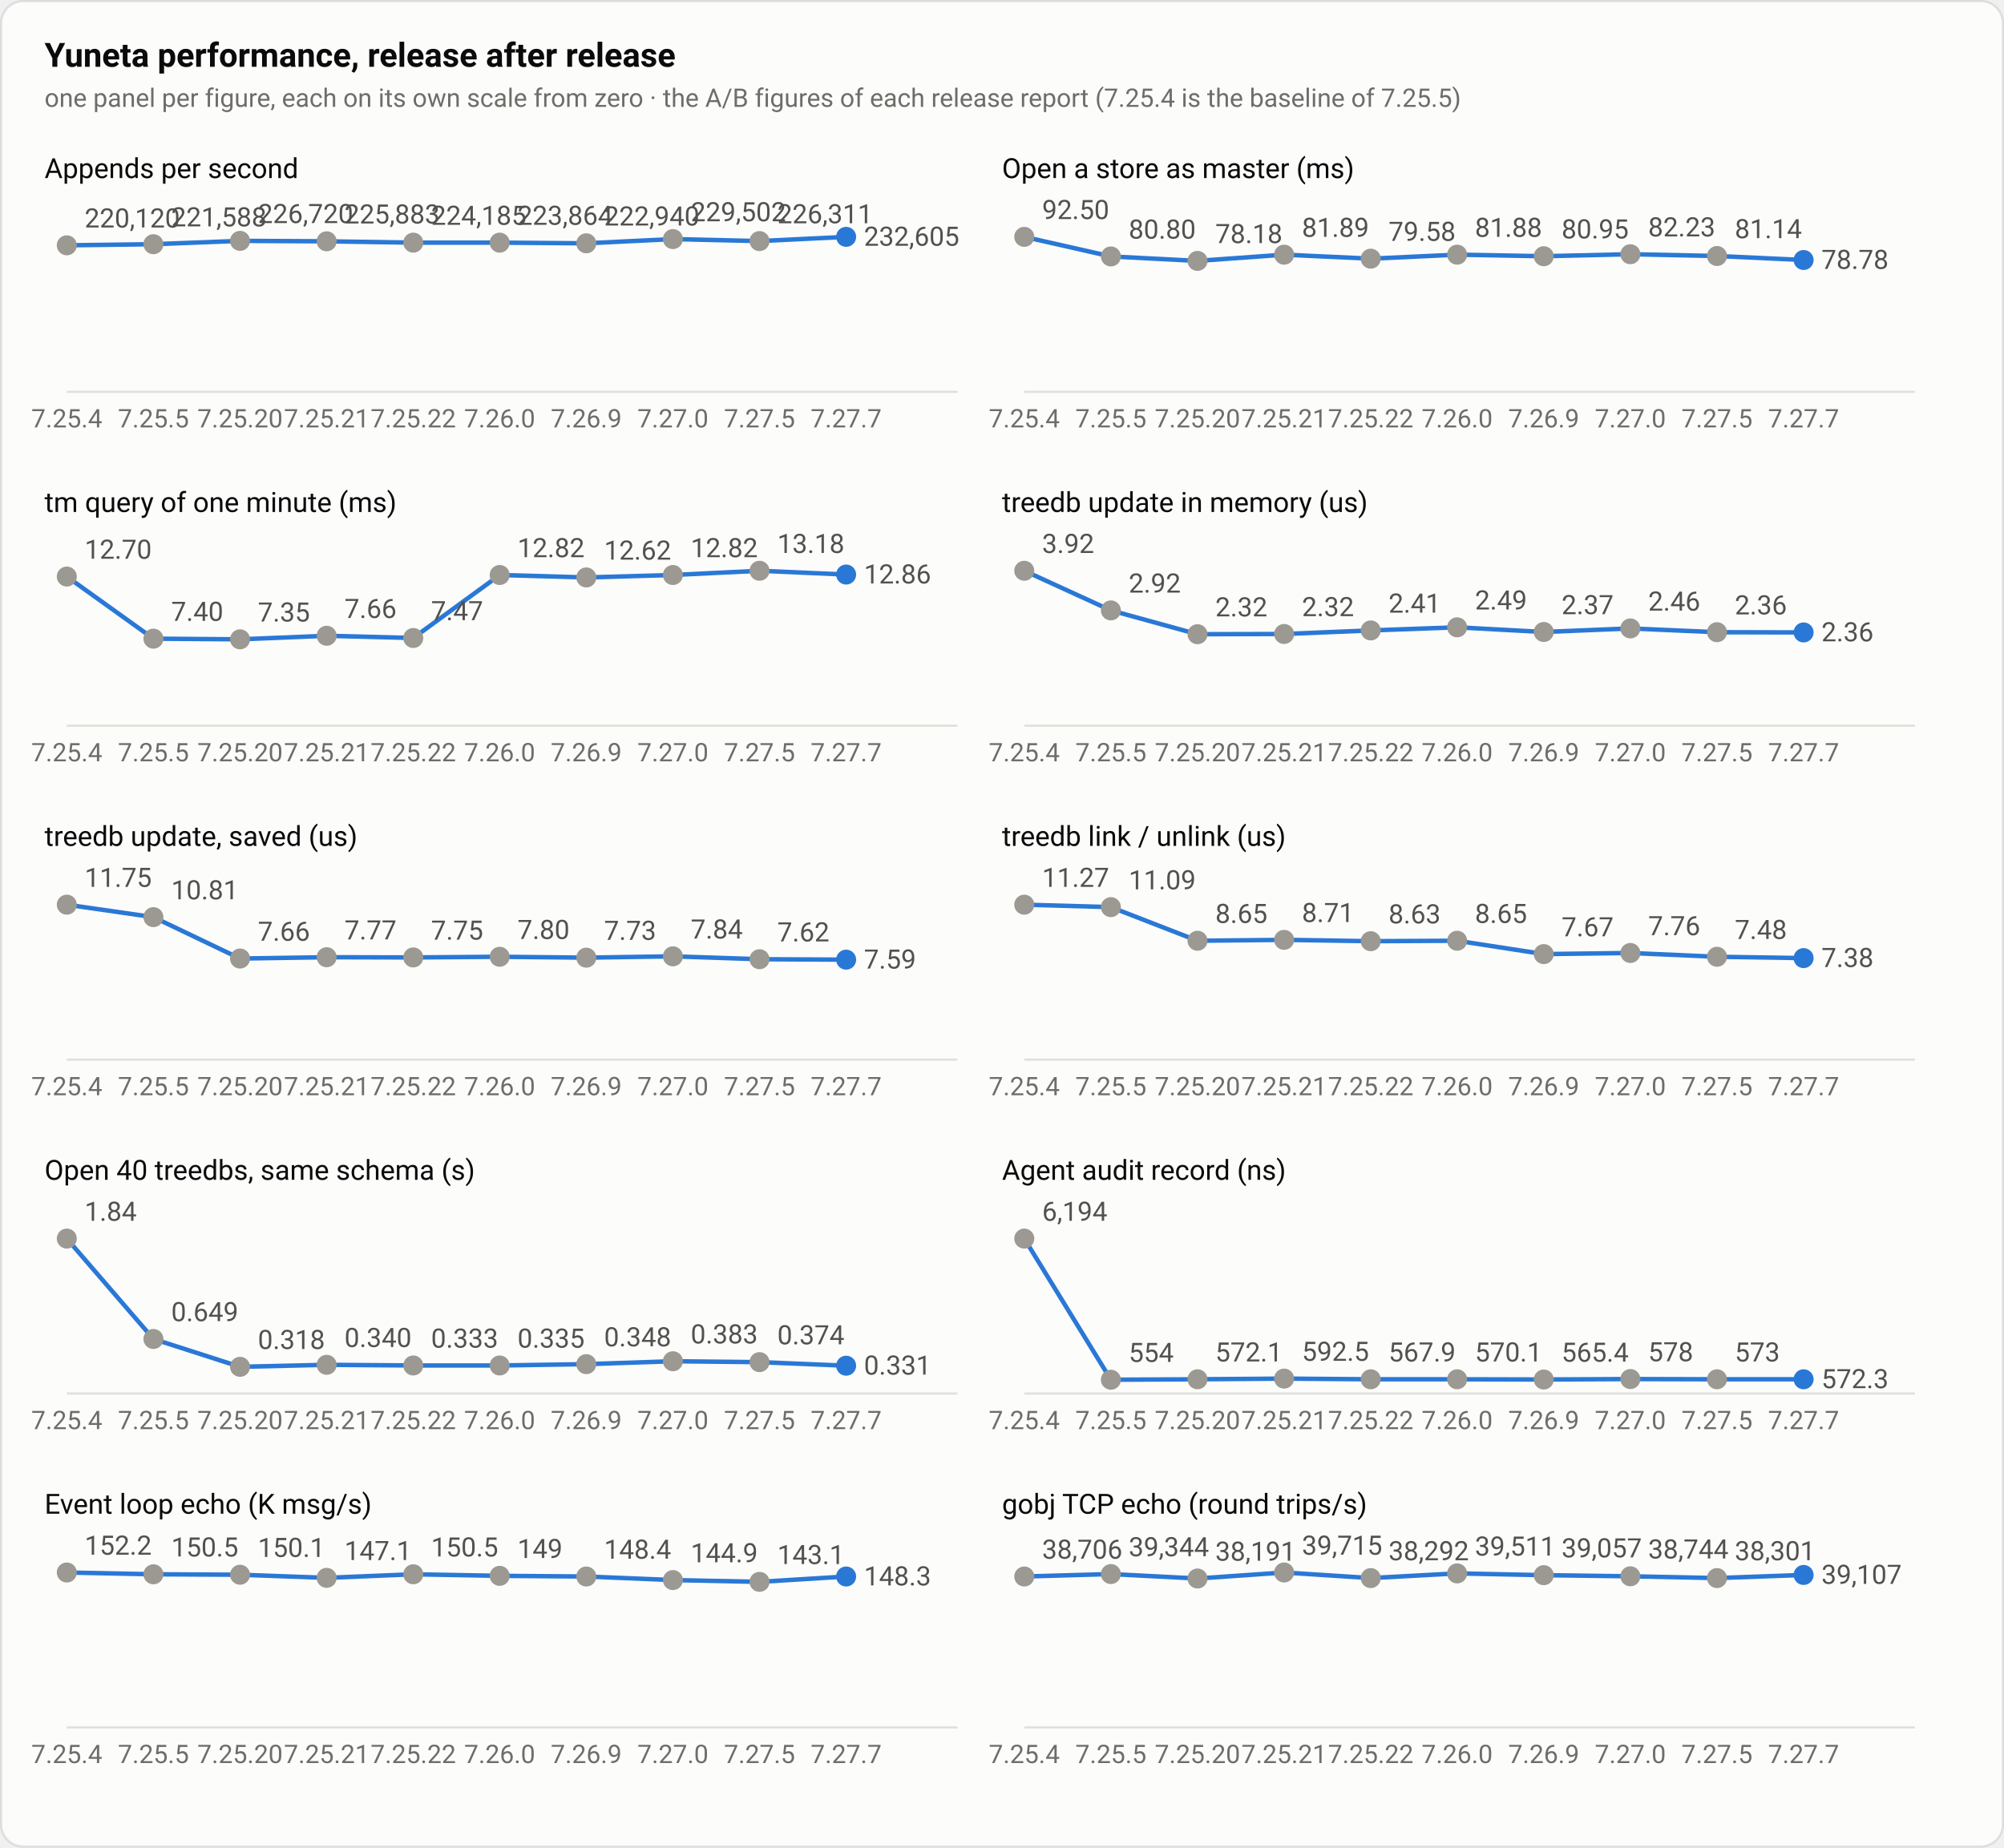
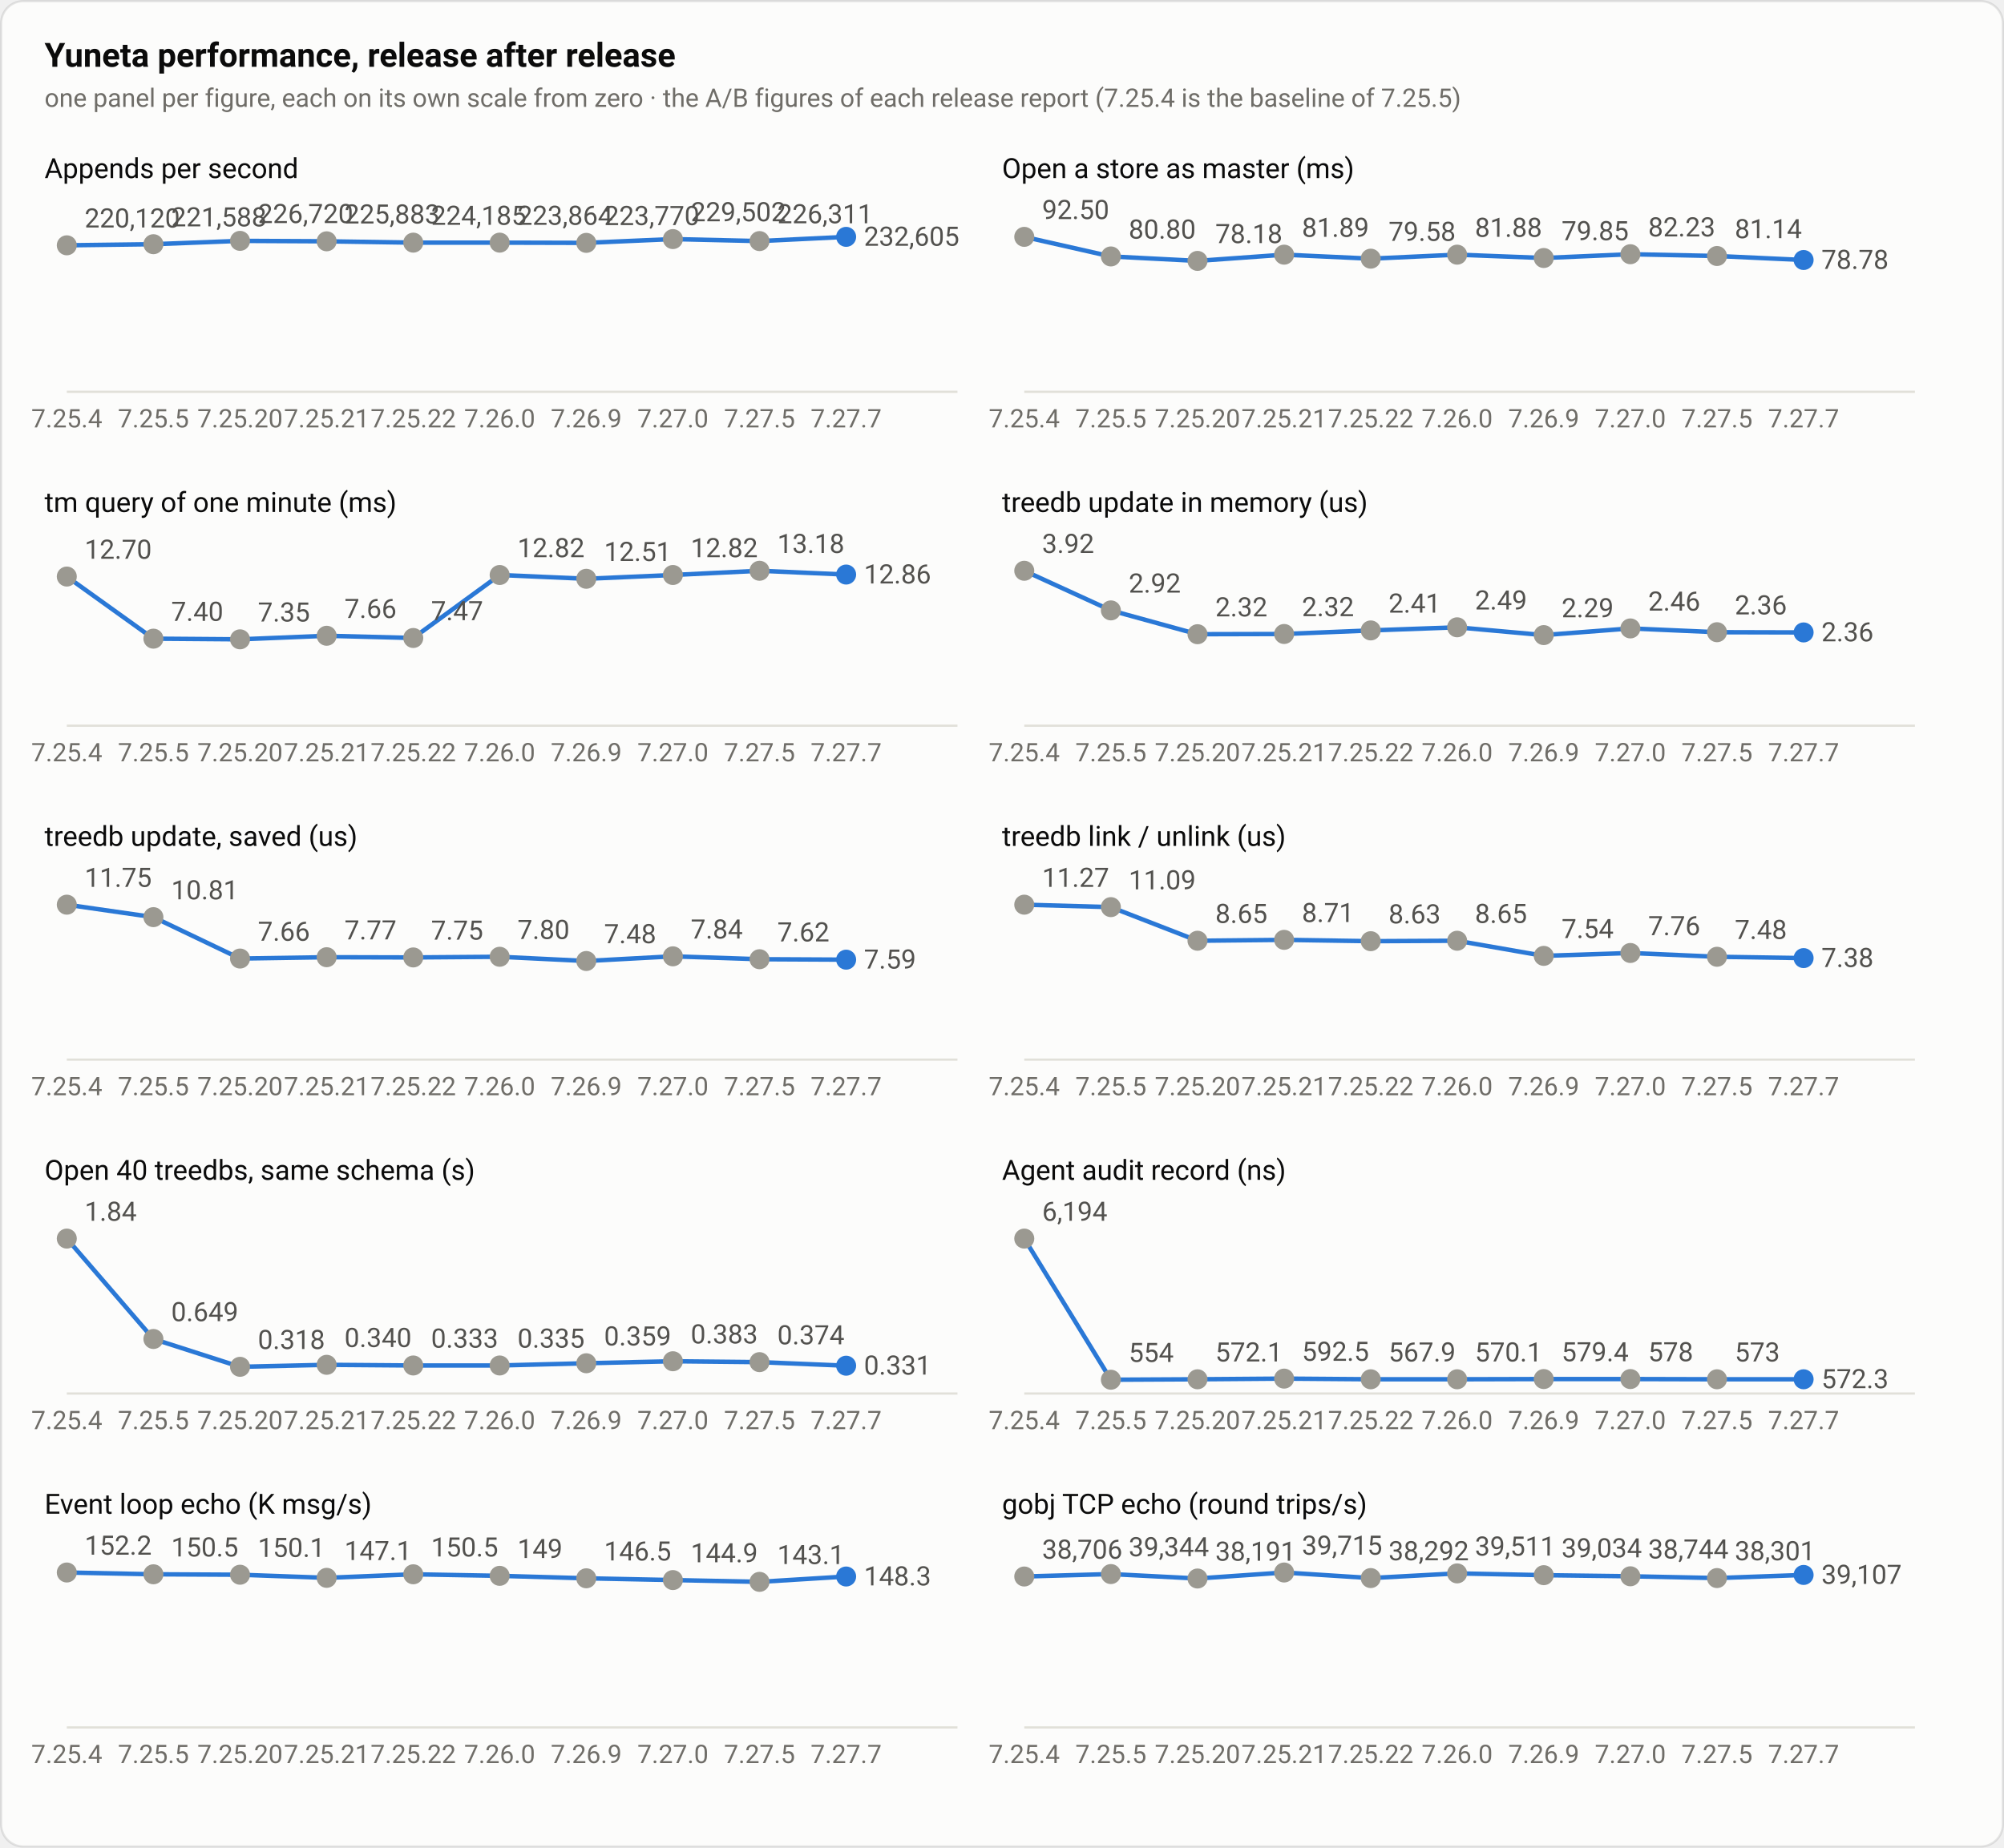
<svg xmlns="http://www.w3.org/2000/svg" viewBox="0 0 900 830" width="900" font-family="system-ui, -apple-system, 'Segoe UI', Roboto, sans-serif" role="img" aria-label="Yuneta performance, release after release">
  <style>
  .bg { fill: #fcfcfb; stroke: rgba(11,11,11,0.10); }
  .t { fill: #0b0b0b; font-size: 15px; font-weight: 600; }
  .l { fill: #0b0b0b; font-size: 12.5px; }
  .m { fill: #6f6d68; font-size: 11.5px; }
  .g { fill: #6f6d68; font-size: 11px; font-weight: 700; letter-spacing: 0.06em; }
  .v { fill: #52514e; font-size: 12px; }
  .grid { stroke: #e1e0d9; stroke-width: 1; }
  .zero { stroke: #a3a198; stroke-width: 1; }
  .gain { fill: #2a78d6; } .price { fill: #e34948; } .noise { fill: #b9b7ae; }
  .cur { fill: #2a78d6; } .prev { fill: #9b9991; }
  .curl { stroke: #2a78d6; stroke-width: 2; fill: none; }
  .w { stroke: #52514e; stroke-width: 1.5; }
  @media (prefers-color-scheme: dark) {
    .bg { fill: #1a1a19; stroke: rgba(255,255,255,0.10); }
    .t, .l { fill: #ffffff; } .m, .g { fill: #a3a198; } .v { fill: #c3c2b7; }
    .grid { stroke: #2c2c2a; } .zero { stroke: #5c5b56; }
    .gain, .cur { fill: #3987e5; } .price { fill: #e66767; } .noise { fill: #5c5b56; } .prev { fill: #7a786f; }
    .curl { stroke: #3987e5; } .w { stroke: #c3c2b7; }
  }
</style>
  <rect class="bg" x="0.5" y="0.5" width="899" height="829" rx="10" />
  <text class="t" x="20" y="30">Yuneta performance, release after release</text>
  <text class="m" x="20" y="48">one panel per figure, each on its own scale from zero · the A/B figures of each release report (7.25.4 is the baseline of 7.25.5)</text>
  <text class="l" x="20" y="80">Appends per second</text>
  <line class="grid" x1="30" x2="430" y1="176" y2="176" />
-   <polyline class="curl" points="30.0,110.2 68.9,109.7 107.8,108.2 146.7,108.4 185.6,109.0 224.4,109.0 263.3,109.3 302.2,107.4 341.1,108.3 380.0,106.4" />
+   <polyline class="curl" points="30.0,110.2 68.9,109.7 107.8,108.2 146.7,108.4 185.6,109.0 224.4,109.0 263.3,109.1 302.2,107.4 341.1,108.3 380.0,106.4" />
  <circle class="prev" cx="30.0" cy="110.2" r="4.5" stroke-width="2" />
  <text class="v" x="38.0" y="102.2" text-anchor="start">220,120</text>
  <text class="m" x="30.0" y="192" text-anchor="middle">7.25.4</text>
  <circle class="prev" cx="68.9" cy="109.7" r="4.5" stroke-width="2" />
  <text class="v" x="76.9" y="101.7" text-anchor="start">221,588</text>
  <text class="m" x="68.9" y="192" text-anchor="middle">7.25.5</text>
  <circle class="prev" cx="107.8" cy="108.2" r="4.5" stroke-width="2" />
  <text class="v" x="115.8" y="100.2" text-anchor="start">226,720</text>
  <text class="m" x="107.8" y="192" text-anchor="middle">7.25.20</text>
  <circle class="prev" cx="146.7" cy="108.4" r="4.5" stroke-width="2" />
  <text class="v" x="154.7" y="100.4" text-anchor="start">225,883</text>
  <text class="m" x="146.7" y="192" text-anchor="middle">7.25.21</text>
  <circle class="prev" cx="185.6" cy="109.0" r="4.5" stroke-width="2" />
  <text class="v" x="193.6" y="101.0" text-anchor="start">224,185</text>
  <text class="m" x="185.6" y="192" text-anchor="middle">7.25.22</text>
  <circle class="prev" cx="224.4" cy="109.0" r="4.5" stroke-width="2" />
  <text class="v" x="232.4" y="101.0" text-anchor="start">223,864</text>
  <text class="m" x="224.4" y="192" text-anchor="middle">7.26.0</text>
-   <circle class="prev" cx="263.3" cy="109.3" r="4.5" stroke-width="2" />
-   <text class="v" x="271.3" y="101.3" text-anchor="start">222,940</text>
+   <circle class="prev" cx="263.3" cy="109.1" r="4.5" stroke-width="2" />
+   <text class="v" x="271.3" y="101.1" text-anchor="start">223,770</text>
  <text class="m" x="263.3" y="192" text-anchor="middle">7.26.9</text>
  <circle class="prev" cx="302.2" cy="107.4" r="4.5" stroke-width="2" />
  <text class="v" x="310.2" y="99.4" text-anchor="start">229,502</text>
  <text class="m" x="302.2" y="192" text-anchor="middle">7.27.0</text>
  <circle class="prev" cx="341.1" cy="108.3" r="4.5" stroke-width="2" />
  <text class="v" x="349.1" y="100.3" text-anchor="start">226,311</text>
  <text class="m" x="341.1" y="192" text-anchor="middle">7.27.5</text>
  <circle class="cur" cx="380.0" cy="106.4" r="4.5" stroke-width="2" />
  <text class="v" x="388.0" y="110.4" text-anchor="start">232,605</text>
  <text class="m" x="380.0" y="192" text-anchor="middle">7.27.7</text>
  <text class="l" x="450" y="80">Open a store as master (ms)</text>
  <line class="grid" x1="460" x2="860" y1="176" y2="176" />
-   <polyline class="curl" points="460.0,106.4 498.9,115.2 537.8,117.2 576.7,114.4 615.6,116.2 654.4,114.4 693.3,115.1 732.2,114.2 771.1,115.0 810.0,116.8" />
+   <polyline class="curl" points="460.0,106.4 498.9,115.2 537.8,117.2 576.7,114.4 615.6,116.2 654.4,114.4 693.3,115.9 732.2,114.2 771.1,115.0 810.0,116.8" />
  <circle class="prev" cx="460.0" cy="106.4" r="4.5" stroke-width="2" />
  <text class="v" x="468.0" y="98.4" text-anchor="start">92.50</text>
  <text class="m" x="460.0" y="192" text-anchor="middle">7.25.4</text>
  <circle class="prev" cx="498.9" cy="115.2" r="4.5" stroke-width="2" />
  <text class="v" x="506.9" y="107.2" text-anchor="start">80.80</text>
  <text class="m" x="498.9" y="192" text-anchor="middle">7.25.5</text>
  <circle class="prev" cx="537.8" cy="117.2" r="4.5" stroke-width="2" />
  <text class="v" x="545.8" y="109.2" text-anchor="start">78.18</text>
  <text class="m" x="537.8" y="192" text-anchor="middle">7.25.20</text>
  <circle class="prev" cx="576.7" cy="114.4" r="4.5" stroke-width="2" />
  <text class="v" x="584.7" y="106.4" text-anchor="start">81.89</text>
  <text class="m" x="576.7" y="192" text-anchor="middle">7.25.21</text>
  <circle class="prev" cx="615.6" cy="116.2" r="4.5" stroke-width="2" />
  <text class="v" x="623.6" y="108.2" text-anchor="start">79.58</text>
  <text class="m" x="615.6" y="192" text-anchor="middle">7.25.22</text>
  <circle class="prev" cx="654.4" cy="114.4" r="4.5" stroke-width="2" />
  <text class="v" x="662.4" y="106.4" text-anchor="start">81.88</text>
  <text class="m" x="654.4" y="192" text-anchor="middle">7.26.0</text>
-   <circle class="prev" cx="693.3" cy="115.1" r="4.5" stroke-width="2" />
-   <text class="v" x="701.3" y="107.1" text-anchor="start">80.95</text>
+   <circle class="prev" cx="693.3" cy="115.9" r="4.5" stroke-width="2" />
+   <text class="v" x="701.3" y="107.9" text-anchor="start">79.85</text>
  <text class="m" x="693.3" y="192" text-anchor="middle">7.26.9</text>
  <circle class="prev" cx="732.2" cy="114.2" r="4.5" stroke-width="2" />
  <text class="v" x="740.2" y="106.2" text-anchor="start">82.23</text>
  <text class="m" x="732.2" y="192" text-anchor="middle">7.27.0</text>
  <circle class="prev" cx="771.1" cy="115.0" r="4.5" stroke-width="2" />
  <text class="v" x="779.1" y="107.0" text-anchor="start">81.14</text>
  <text class="m" x="771.1" y="192" text-anchor="middle">7.27.5</text>
  <circle class="cur" cx="810.0" cy="116.8" r="4.5" stroke-width="2" />
  <text class="v" x="818.0" y="120.8" text-anchor="start">78.78</text>
  <text class="m" x="810.0" y="192" text-anchor="middle">7.27.7</text>
  <text class="l" x="20" y="230">tm query of one minute (ms)</text>
  <line class="grid" x1="30" x2="430" y1="326" y2="326" />
-   <polyline class="curl" points="30.0,259.0 68.9,286.9 107.8,287.2 146.7,285.6 185.6,286.6 224.4,258.3 263.3,259.4 302.2,258.3 341.1,256.4 380.0,258.1" />
+   <polyline class="curl" points="30.0,259.0 68.9,286.9 107.8,287.2 146.7,285.6 185.6,286.6 224.4,258.3 263.3,260.0 302.2,258.3 341.1,256.4 380.0,258.1" />
  <circle class="prev" cx="30.0" cy="259.0" r="4.5" stroke-width="2" />
  <text class="v" x="38.0" y="251.0" text-anchor="start">12.70</text>
  <text class="m" x="30.0" y="342" text-anchor="middle">7.25.4</text>
  <circle class="prev" cx="68.9" cy="286.9" r="4.5" stroke-width="2" />
  <text class="v" x="76.9" y="278.9" text-anchor="start">7.40</text>
  <text class="m" x="68.9" y="342" text-anchor="middle">7.25.5</text>
  <circle class="prev" cx="107.8" cy="287.2" r="4.5" stroke-width="2" />
  <text class="v" x="115.8" y="279.2" text-anchor="start">7.35</text>
  <text class="m" x="107.8" y="342" text-anchor="middle">7.25.20</text>
  <circle class="prev" cx="146.7" cy="285.6" r="4.5" stroke-width="2" />
  <text class="v" x="154.7" y="277.6" text-anchor="start">7.66</text>
  <text class="m" x="146.7" y="342" text-anchor="middle">7.25.21</text>
  <circle class="prev" cx="185.6" cy="286.6" r="4.5" stroke-width="2" />
  <text class="v" x="193.6" y="278.6" text-anchor="start">7.47</text>
  <text class="m" x="185.6" y="342" text-anchor="middle">7.25.22</text>
  <circle class="prev" cx="224.4" cy="258.3" r="4.5" stroke-width="2" />
  <text class="v" x="232.4" y="250.3" text-anchor="start">12.82</text>
  <text class="m" x="224.4" y="342" text-anchor="middle">7.26.0</text>
-   <circle class="prev" cx="263.3" cy="259.4" r="4.5" stroke-width="2" />
-   <text class="v" x="271.3" y="251.4" text-anchor="start">12.62</text>
+   <circle class="prev" cx="263.3" cy="260.0" r="4.5" stroke-width="2" />
+   <text class="v" x="271.3" y="252.0" text-anchor="start">12.51</text>
  <text class="m" x="263.3" y="342" text-anchor="middle">7.26.9</text>
  <circle class="prev" cx="302.2" cy="258.3" r="4.5" stroke-width="2" />
  <text class="v" x="310.2" y="250.3" text-anchor="start">12.82</text>
  <text class="m" x="302.2" y="342" text-anchor="middle">7.27.0</text>
  <circle class="prev" cx="341.1" cy="256.4" r="4.5" stroke-width="2" />
  <text class="v" x="349.1" y="248.4" text-anchor="start">13.18</text>
  <text class="m" x="341.1" y="342" text-anchor="middle">7.27.5</text>
  <circle class="cur" cx="380.0" cy="258.1" r="4.5" stroke-width="2" />
  <text class="v" x="388.0" y="262.1" text-anchor="start">12.86</text>
  <text class="m" x="380.0" y="342" text-anchor="middle">7.27.7</text>
  <text class="l" x="450" y="230">treedb update in memory (us)</text>
  <line class="grid" x1="460" x2="860" y1="326" y2="326" />
-   <polyline class="curl" points="460.0,256.4 498.9,274.2 537.8,284.9 576.7,284.8 615.6,283.2 654.4,281.8 693.3,283.9 732.2,282.3 771.1,284.0 810.0,284.1" />
+   <polyline class="curl" points="460.0,256.4 498.9,274.2 537.8,284.9 576.7,284.8 615.6,283.2 654.4,281.8 693.3,285.3 732.2,282.3 771.1,284.0 810.0,284.1" />
  <circle class="prev" cx="460.0" cy="256.4" r="4.5" stroke-width="2" />
  <text class="v" x="468.0" y="248.4" text-anchor="start">3.92</text>
  <text class="m" x="460.0" y="342" text-anchor="middle">7.25.4</text>
  <circle class="prev" cx="498.9" cy="274.2" r="4.5" stroke-width="2" />
  <text class="v" x="506.9" y="266.2" text-anchor="start">2.92</text>
  <text class="m" x="498.9" y="342" text-anchor="middle">7.25.5</text>
  <circle class="prev" cx="537.8" cy="284.9" r="4.5" stroke-width="2" />
  <text class="v" x="545.8" y="276.9" text-anchor="start">2.32</text>
  <text class="m" x="537.8" y="342" text-anchor="middle">7.25.20</text>
  <circle class="prev" cx="576.7" cy="284.8" r="4.5" stroke-width="2" />
  <text class="v" x="584.7" y="276.8" text-anchor="start">2.32</text>
  <text class="m" x="576.7" y="342" text-anchor="middle">7.25.21</text>
  <circle class="prev" cx="615.6" cy="283.2" r="4.5" stroke-width="2" />
  <text class="v" x="623.6" y="275.2" text-anchor="start">2.41</text>
  <text class="m" x="615.6" y="342" text-anchor="middle">7.25.22</text>
  <circle class="prev" cx="654.4" cy="281.8" r="4.5" stroke-width="2" />
  <text class="v" x="662.4" y="273.8" text-anchor="start">2.49</text>
  <text class="m" x="654.4" y="342" text-anchor="middle">7.26.0</text>
-   <circle class="prev" cx="693.3" cy="283.9" r="4.5" stroke-width="2" />
-   <text class="v" x="701.3" y="275.9" text-anchor="start">2.37</text>
+   <circle class="prev" cx="693.3" cy="285.3" r="4.5" stroke-width="2" />
+   <text class="v" x="701.3" y="277.3" text-anchor="start">2.29</text>
  <text class="m" x="693.3" y="342" text-anchor="middle">7.26.9</text>
  <circle class="prev" cx="732.2" cy="282.3" r="4.5" stroke-width="2" />
  <text class="v" x="740.2" y="274.3" text-anchor="start">2.46</text>
  <text class="m" x="732.2" y="342" text-anchor="middle">7.27.0</text>
  <circle class="prev" cx="771.1" cy="284.0" r="4.5" stroke-width="2" />
  <text class="v" x="779.1" y="276.0" text-anchor="start">2.36</text>
  <text class="m" x="771.1" y="342" text-anchor="middle">7.27.5</text>
  <circle class="cur" cx="810.0" cy="284.1" r="4.5" stroke-width="2" />
  <text class="v" x="818.0" y="288.1" text-anchor="start">2.36</text>
  <text class="m" x="810.0" y="342" text-anchor="middle">7.27.7</text>
  <text class="l" x="20" y="380">treedb update, saved (us)</text>
  <line class="grid" x1="30" x2="430" y1="476" y2="476" />
-   <polyline class="curl" points="30.0,406.4 68.9,412.0 107.8,430.6 146.7,430.0 185.6,430.1 224.4,429.8 263.3,430.2 302.2,429.6 341.1,430.9 380.0,431.1" />
+   <polyline class="curl" points="30.0,406.4 68.9,412.0 107.8,430.6 146.7,430.0 185.6,430.1 224.4,429.8 263.3,431.7 302.2,429.6 341.1,430.9 380.0,431.1" />
  <circle class="prev" cx="30.0" cy="406.4" r="4.5" stroke-width="2" />
  <text class="v" x="38.0" y="398.4" text-anchor="start">11.75</text>
  <text class="m" x="30.0" y="492" text-anchor="middle">7.25.4</text>
  <circle class="prev" cx="68.9" cy="412.0" r="4.5" stroke-width="2" />
  <text class="v" x="76.9" y="404.0" text-anchor="start">10.81</text>
  <text class="m" x="68.9" y="492" text-anchor="middle">7.25.5</text>
  <circle class="prev" cx="107.8" cy="430.6" r="4.5" stroke-width="2" />
  <text class="v" x="115.8" y="422.6" text-anchor="start">7.66</text>
  <text class="m" x="107.8" y="492" text-anchor="middle">7.25.20</text>
  <circle class="prev" cx="146.7" cy="430.0" r="4.5" stroke-width="2" />
  <text class="v" x="154.7" y="422.0" text-anchor="start">7.77</text>
  <text class="m" x="146.7" y="492" text-anchor="middle">7.25.21</text>
  <circle class="prev" cx="185.6" cy="430.1" r="4.5" stroke-width="2" />
  <text class="v" x="193.6" y="422.1" text-anchor="start">7.75</text>
  <text class="m" x="185.6" y="492" text-anchor="middle">7.25.22</text>
  <circle class="prev" cx="224.4" cy="429.8" r="4.5" stroke-width="2" />
  <text class="v" x="232.4" y="421.8" text-anchor="start">7.80</text>
  <text class="m" x="224.4" y="492" text-anchor="middle">7.26.0</text>
-   <circle class="prev" cx="263.3" cy="430.2" r="4.5" stroke-width="2" />
-   <text class="v" x="271.3" y="422.2" text-anchor="start">7.73</text>
+   <circle class="prev" cx="263.3" cy="431.7" r="4.5" stroke-width="2" />
+   <text class="v" x="271.3" y="423.7" text-anchor="start">7.48</text>
  <text class="m" x="263.3" y="492" text-anchor="middle">7.26.9</text>
  <circle class="prev" cx="302.2" cy="429.6" r="4.5" stroke-width="2" />
  <text class="v" x="310.2" y="421.6" text-anchor="start">7.84</text>
  <text class="m" x="302.2" y="492" text-anchor="middle">7.27.0</text>
  <circle class="prev" cx="341.1" cy="430.9" r="4.5" stroke-width="2" />
  <text class="v" x="349.1" y="422.9" text-anchor="start">7.62</text>
  <text class="m" x="341.1" y="492" text-anchor="middle">7.27.5</text>
  <circle class="cur" cx="380.0" cy="431.1" r="4.5" stroke-width="2" />
  <text class="v" x="388.0" y="435.1" text-anchor="start">7.59</text>
  <text class="m" x="380.0" y="492" text-anchor="middle">7.27.7</text>
  <text class="l" x="450" y="380">treedb link / unlink (us)</text>
  <line class="grid" x1="460" x2="860" y1="476" y2="476" />
-   <polyline class="curl" points="460.0,406.4 498.9,407.5 537.8,422.6 576.7,422.2 615.6,422.8 654.4,422.6 693.3,428.6 732.2,428.1 771.1,429.8 810.0,430.4" />
+   <polyline class="curl" points="460.0,406.4 498.9,407.5 537.8,422.6 576.7,422.2 615.6,422.8 654.4,422.6 693.3,429.4 732.2,428.1 771.1,429.8 810.0,430.4" />
  <circle class="prev" cx="460.0" cy="406.4" r="4.5" stroke-width="2" />
  <text class="v" x="468.0" y="398.4" text-anchor="start">11.27</text>
  <text class="m" x="460.0" y="492" text-anchor="middle">7.25.4</text>
  <circle class="prev" cx="498.9" cy="407.5" r="4.5" stroke-width="2" />
  <text class="v" x="506.9" y="399.5" text-anchor="start">11.09</text>
  <text class="m" x="498.9" y="492" text-anchor="middle">7.25.5</text>
  <circle class="prev" cx="537.8" cy="422.6" r="4.5" stroke-width="2" />
  <text class="v" x="545.8" y="414.6" text-anchor="start">8.65</text>
  <text class="m" x="537.8" y="492" text-anchor="middle">7.25.20</text>
  <circle class="prev" cx="576.7" cy="422.2" r="4.5" stroke-width="2" />
  <text class="v" x="584.7" y="414.2" text-anchor="start">8.71</text>
  <text class="m" x="576.7" y="492" text-anchor="middle">7.25.21</text>
  <circle class="prev" cx="615.6" cy="422.8" r="4.5" stroke-width="2" />
  <text class="v" x="623.6" y="414.8" text-anchor="start">8.63</text>
  <text class="m" x="615.6" y="492" text-anchor="middle">7.25.22</text>
  <circle class="prev" cx="654.4" cy="422.6" r="4.5" stroke-width="2" />
  <text class="v" x="662.4" y="414.6" text-anchor="start">8.65</text>
  <text class="m" x="654.4" y="492" text-anchor="middle">7.26.0</text>
-   <circle class="prev" cx="693.3" cy="428.6" r="4.5" stroke-width="2" />
-   <text class="v" x="701.3" y="420.6" text-anchor="start">7.67</text>
+   <circle class="prev" cx="693.3" cy="429.4" r="4.5" stroke-width="2" />
+   <text class="v" x="701.3" y="421.4" text-anchor="start">7.54</text>
  <text class="m" x="693.3" y="492" text-anchor="middle">7.26.9</text>
  <circle class="prev" cx="732.2" cy="428.1" r="4.5" stroke-width="2" />
  <text class="v" x="740.2" y="420.1" text-anchor="start">7.76</text>
  <text class="m" x="732.2" y="492" text-anchor="middle">7.27.0</text>
  <circle class="prev" cx="771.1" cy="429.8" r="4.5" stroke-width="2" />
  <text class="v" x="779.1" y="421.8" text-anchor="start">7.48</text>
  <text class="m" x="771.1" y="492" text-anchor="middle">7.27.5</text>
  <circle class="cur" cx="810.0" cy="430.4" r="4.5" stroke-width="2" />
  <text class="v" x="818.0" y="434.4" text-anchor="start">7.38</text>
  <text class="m" x="810.0" y="492" text-anchor="middle">7.27.7</text>
  <text class="l" x="20" y="530">Open 40 treedbs, same schema (s)</text>
  <line class="grid" x1="30" x2="430" y1="626" y2="626" />
-   <polyline class="curl" points="30.0,556.4 68.9,601.5 107.8,614.0 146.7,613.1 185.6,613.4 224.4,613.4 263.3,612.8 302.2,611.5 341.1,611.9 380.0,613.5" />
+   <polyline class="curl" points="30.0,556.4 68.9,601.5 107.8,614.0 146.7,613.1 185.6,613.4 224.4,613.4 263.3,612.4 302.2,611.5 341.1,611.9 380.0,613.5" />
  <circle class="prev" cx="30.0" cy="556.4" r="4.5" stroke-width="2" />
  <text class="v" x="38.0" y="548.4" text-anchor="start">1.84</text>
  <text class="m" x="30.0" y="642" text-anchor="middle">7.25.4</text>
  <circle class="prev" cx="68.9" cy="601.5" r="4.5" stroke-width="2" />
  <text class="v" x="76.9" y="593.5" text-anchor="start">0.649</text>
  <text class="m" x="68.9" y="642" text-anchor="middle">7.25.5</text>
  <circle class="prev" cx="107.8" cy="614.0" r="4.5" stroke-width="2" />
  <text class="v" x="115.8" y="606.0" text-anchor="start">0.318</text>
  <text class="m" x="107.8" y="642" text-anchor="middle">7.25.20</text>
  <circle class="prev" cx="146.7" cy="613.1" r="4.5" stroke-width="2" />
  <text class="v" x="154.7" y="605.1" text-anchor="start">0.340</text>
  <text class="m" x="146.7" y="642" text-anchor="middle">7.25.21</text>
  <circle class="prev" cx="185.6" cy="613.4" r="4.5" stroke-width="2" />
  <text class="v" x="193.6" y="605.4" text-anchor="start">0.333</text>
  <text class="m" x="185.6" y="642" text-anchor="middle">7.25.22</text>
  <circle class="prev" cx="224.4" cy="613.4" r="4.5" stroke-width="2" />
  <text class="v" x="232.4" y="605.4" text-anchor="start">0.335</text>
  <text class="m" x="224.4" y="642" text-anchor="middle">7.26.0</text>
-   <circle class="prev" cx="263.3" cy="612.8" r="4.5" stroke-width="2" />
-   <text class="v" x="271.3" y="604.8" text-anchor="start">0.348</text>
+   <circle class="prev" cx="263.3" cy="612.4" r="4.5" stroke-width="2" />
+   <text class="v" x="271.3" y="604.4" text-anchor="start">0.359</text>
  <text class="m" x="263.3" y="642" text-anchor="middle">7.26.9</text>
  <circle class="prev" cx="302.2" cy="611.5" r="4.5" stroke-width="2" />
  <text class="v" x="310.2" y="603.5" text-anchor="start">0.383</text>
  <text class="m" x="302.2" y="642" text-anchor="middle">7.27.0</text>
  <circle class="prev" cx="341.1" cy="611.9" r="4.5" stroke-width="2" />
  <text class="v" x="349.1" y="603.9" text-anchor="start">0.374</text>
  <text class="m" x="341.1" y="642" text-anchor="middle">7.27.5</text>
  <circle class="cur" cx="380.0" cy="613.5" r="4.5" stroke-width="2" />
  <text class="v" x="388.0" y="617.5" text-anchor="start">0.331</text>
  <text class="m" x="380.0" y="642" text-anchor="middle">7.27.7</text>
  <text class="l" x="450" y="530">Agent audit record (ns)</text>
  <line class="grid" x1="460" x2="860" y1="626" y2="626" />
-   <polyline class="curl" points="460.0,556.4 498.9,619.8 537.8,619.6 576.7,619.3 615.6,619.6 654.4,619.6 693.3,619.7 732.2,619.5 771.1,619.6 810.0,619.6" />
+   <polyline class="curl" points="460.0,556.4 498.9,619.8 537.8,619.6 576.7,619.3 615.6,619.6 654.4,619.6 693.3,619.5 732.2,619.5 771.1,619.6 810.0,619.6" />
  <circle class="prev" cx="460.0" cy="556.4" r="4.5" stroke-width="2" />
  <text class="v" x="468.0" y="548.4" text-anchor="start">6,194</text>
  <text class="m" x="460.0" y="642" text-anchor="middle">7.25.4</text>
  <circle class="prev" cx="498.9" cy="619.8" r="4.5" stroke-width="2" />
  <text class="v" x="506.9" y="611.8" text-anchor="start">554</text>
  <text class="m" x="498.9" y="642" text-anchor="middle">7.25.5</text>
  <circle class="prev" cx="537.8" cy="619.6" r="4.5" stroke-width="2" />
  <text class="v" x="545.8" y="611.6" text-anchor="start">572.1</text>
  <text class="m" x="537.8" y="642" text-anchor="middle">7.25.20</text>
  <circle class="prev" cx="576.7" cy="619.3" r="4.5" stroke-width="2" />
  <text class="v" x="584.7" y="611.3" text-anchor="start">592.5</text>
  <text class="m" x="576.7" y="642" text-anchor="middle">7.25.21</text>
  <circle class="prev" cx="615.6" cy="619.6" r="4.5" stroke-width="2" />
  <text class="v" x="623.6" y="611.6" text-anchor="start">567.9</text>
  <text class="m" x="615.6" y="642" text-anchor="middle">7.25.22</text>
  <circle class="prev" cx="654.4" cy="619.6" r="4.5" stroke-width="2" />
  <text class="v" x="662.4" y="611.6" text-anchor="start">570.1</text>
  <text class="m" x="654.4" y="642" text-anchor="middle">7.26.0</text>
-   <circle class="prev" cx="693.3" cy="619.7" r="4.5" stroke-width="2" />
-   <text class="v" x="701.3" y="611.7" text-anchor="start">565.4</text>
+   <circle class="prev" cx="693.3" cy="619.5" r="4.5" stroke-width="2" />
+   <text class="v" x="701.3" y="611.5" text-anchor="start">579.4</text>
  <text class="m" x="693.3" y="642" text-anchor="middle">7.26.9</text>
  <circle class="prev" cx="732.2" cy="619.5" r="4.5" stroke-width="2" />
  <text class="v" x="740.2" y="611.5" text-anchor="start">578</text>
  <text class="m" x="732.2" y="642" text-anchor="middle">7.27.0</text>
  <circle class="prev" cx="771.1" cy="619.6" r="4.5" stroke-width="2" />
  <text class="v" x="779.1" y="611.6" text-anchor="start">573</text>
  <text class="m" x="771.1" y="642" text-anchor="middle">7.27.5</text>
  <circle class="cur" cx="810.0" cy="619.6" r="4.5" stroke-width="2" />
  <text class="v" x="818.0" y="623.6" text-anchor="start">572.3</text>
  <text class="m" x="810.0" y="642" text-anchor="middle">7.27.7</text>
  <text class="l" x="20" y="680">Event loop echo (K msg/s)</text>
  <line class="grid" x1="30" x2="430" y1="776" y2="776" />
-   <polyline class="curl" points="30.0,706.4 68.9,707.2 107.8,707.4 146.7,708.8 185.6,707.2 224.4,707.9 263.3,708.2 302.2,709.8 341.1,710.6 380.0,708.2" />
+   <polyline class="curl" points="30.0,706.4 68.9,707.2 107.8,707.4 146.7,708.8 185.6,707.2 224.4,707.9 263.3,709.0 302.2,709.8 341.1,710.6 380.0,708.2" />
  <circle class="prev" cx="30.0" cy="706.4" r="4.5" stroke-width="2" />
  <text class="v" x="38.0" y="698.4" text-anchor="start">152.2</text>
  <text class="m" x="30.0" y="792" text-anchor="middle">7.25.4</text>
  <circle class="prev" cx="68.9" cy="707.2" r="4.5" stroke-width="2" />
  <text class="v" x="76.9" y="699.2" text-anchor="start">150.5</text>
  <text class="m" x="68.9" y="792" text-anchor="middle">7.25.5</text>
  <circle class="prev" cx="107.8" cy="707.4" r="4.5" stroke-width="2" />
  <text class="v" x="115.8" y="699.4" text-anchor="start">150.1</text>
  <text class="m" x="107.8" y="792" text-anchor="middle">7.25.20</text>
  <circle class="prev" cx="146.7" cy="708.8" r="4.5" stroke-width="2" />
  <text class="v" x="154.7" y="700.8" text-anchor="start">147.1</text>
  <text class="m" x="146.7" y="792" text-anchor="middle">7.25.21</text>
  <circle class="prev" cx="185.6" cy="707.2" r="4.5" stroke-width="2" />
  <text class="v" x="193.6" y="699.2" text-anchor="start">150.5</text>
  <text class="m" x="185.6" y="792" text-anchor="middle">7.25.22</text>
  <circle class="prev" cx="224.4" cy="707.9" r="4.5" stroke-width="2" />
  <text class="v" x="232.4" y="699.9" text-anchor="start">149</text>
  <text class="m" x="224.4" y="792" text-anchor="middle">7.26.0</text>
-   <circle class="prev" cx="263.3" cy="708.2" r="4.5" stroke-width="2" />
-   <text class="v" x="271.3" y="700.2" text-anchor="start">148.4</text>
+   <circle class="prev" cx="263.3" cy="709.0" r="4.5" stroke-width="2" />
+   <text class="v" x="271.3" y="701.0" text-anchor="start">146.5</text>
  <text class="m" x="263.3" y="792" text-anchor="middle">7.26.9</text>
  <circle class="prev" cx="302.2" cy="709.8" r="4.5" stroke-width="2" />
  <text class="v" x="310.2" y="701.8" text-anchor="start">144.9</text>
  <text class="m" x="302.2" y="792" text-anchor="middle">7.27.0</text>
  <circle class="prev" cx="341.1" cy="710.6" r="4.5" stroke-width="2" />
  <text class="v" x="349.1" y="702.6" text-anchor="start">143.1</text>
  <text class="m" x="341.1" y="792" text-anchor="middle">7.27.5</text>
  <circle class="cur" cx="380.0" cy="708.2" r="4.5" stroke-width="2" />
  <text class="v" x="388.0" y="712.2" text-anchor="start">148.3</text>
  <text class="m" x="380.0" y="792" text-anchor="middle">7.27.7</text>
  <text class="l" x="450" y="680">gobj TCP echo (round trips/s)</text>
  <line class="grid" x1="460" x2="860" y1="776" y2="776" />
  <polyline class="curl" points="460.0,708.2 498.9,707.1 537.8,709.1 576.7,706.4 615.6,708.9 654.4,706.8 693.3,707.6 732.2,708.1 771.1,708.9 810.0,707.5" />
  <circle class="prev" cx="460.0" cy="708.2" r="4.5" stroke-width="2" />
  <text class="v" x="468.0" y="700.2" text-anchor="start">38,706</text>
  <text class="m" x="460.0" y="792" text-anchor="middle">7.25.4</text>
  <circle class="prev" cx="498.9" cy="707.1" r="4.5" stroke-width="2" />
  <text class="v" x="506.9" y="699.1" text-anchor="start">39,344</text>
  <text class="m" x="498.9" y="792" text-anchor="middle">7.25.5</text>
  <circle class="prev" cx="537.8" cy="709.1" r="4.5" stroke-width="2" />
  <text class="v" x="545.8" y="701.1" text-anchor="start">38,191</text>
  <text class="m" x="537.8" y="792" text-anchor="middle">7.25.20</text>
  <circle class="prev" cx="576.7" cy="706.4" r="4.5" stroke-width="2" />
  <text class="v" x="584.7" y="698.4" text-anchor="start">39,715</text>
  <text class="m" x="576.7" y="792" text-anchor="middle">7.25.21</text>
  <circle class="prev" cx="615.6" cy="708.9" r="4.5" stroke-width="2" />
  <text class="v" x="623.6" y="700.9" text-anchor="start">38,292</text>
  <text class="m" x="615.6" y="792" text-anchor="middle">7.25.22</text>
  <circle class="prev" cx="654.4" cy="706.8" r="4.5" stroke-width="2" />
  <text class="v" x="662.4" y="698.8" text-anchor="start">39,511</text>
  <text class="m" x="654.4" y="792" text-anchor="middle">7.26.0</text>
  <circle class="prev" cx="693.3" cy="707.6" r="4.5" stroke-width="2" />
-   <text class="v" x="701.3" y="699.6" text-anchor="start">39,057</text>
+   <text class="v" x="701.3" y="699.6" text-anchor="start">39,034</text>
  <text class="m" x="693.3" y="792" text-anchor="middle">7.26.9</text>
  <circle class="prev" cx="732.2" cy="708.1" r="4.5" stroke-width="2" />
  <text class="v" x="740.2" y="700.1" text-anchor="start">38,744</text>
  <text class="m" x="732.2" y="792" text-anchor="middle">7.27.0</text>
  <circle class="prev" cx="771.1" cy="708.9" r="4.5" stroke-width="2" />
  <text class="v" x="779.1" y="700.9" text-anchor="start">38,301</text>
  <text class="m" x="771.1" y="792" text-anchor="middle">7.27.5</text>
  <circle class="cur" cx="810.0" cy="707.5" r="4.5" stroke-width="2" />
  <text class="v" x="818.0" y="711.5" text-anchor="start">39,107</text>
  <text class="m" x="810.0" y="792" text-anchor="middle">7.27.7</text>
</svg>
